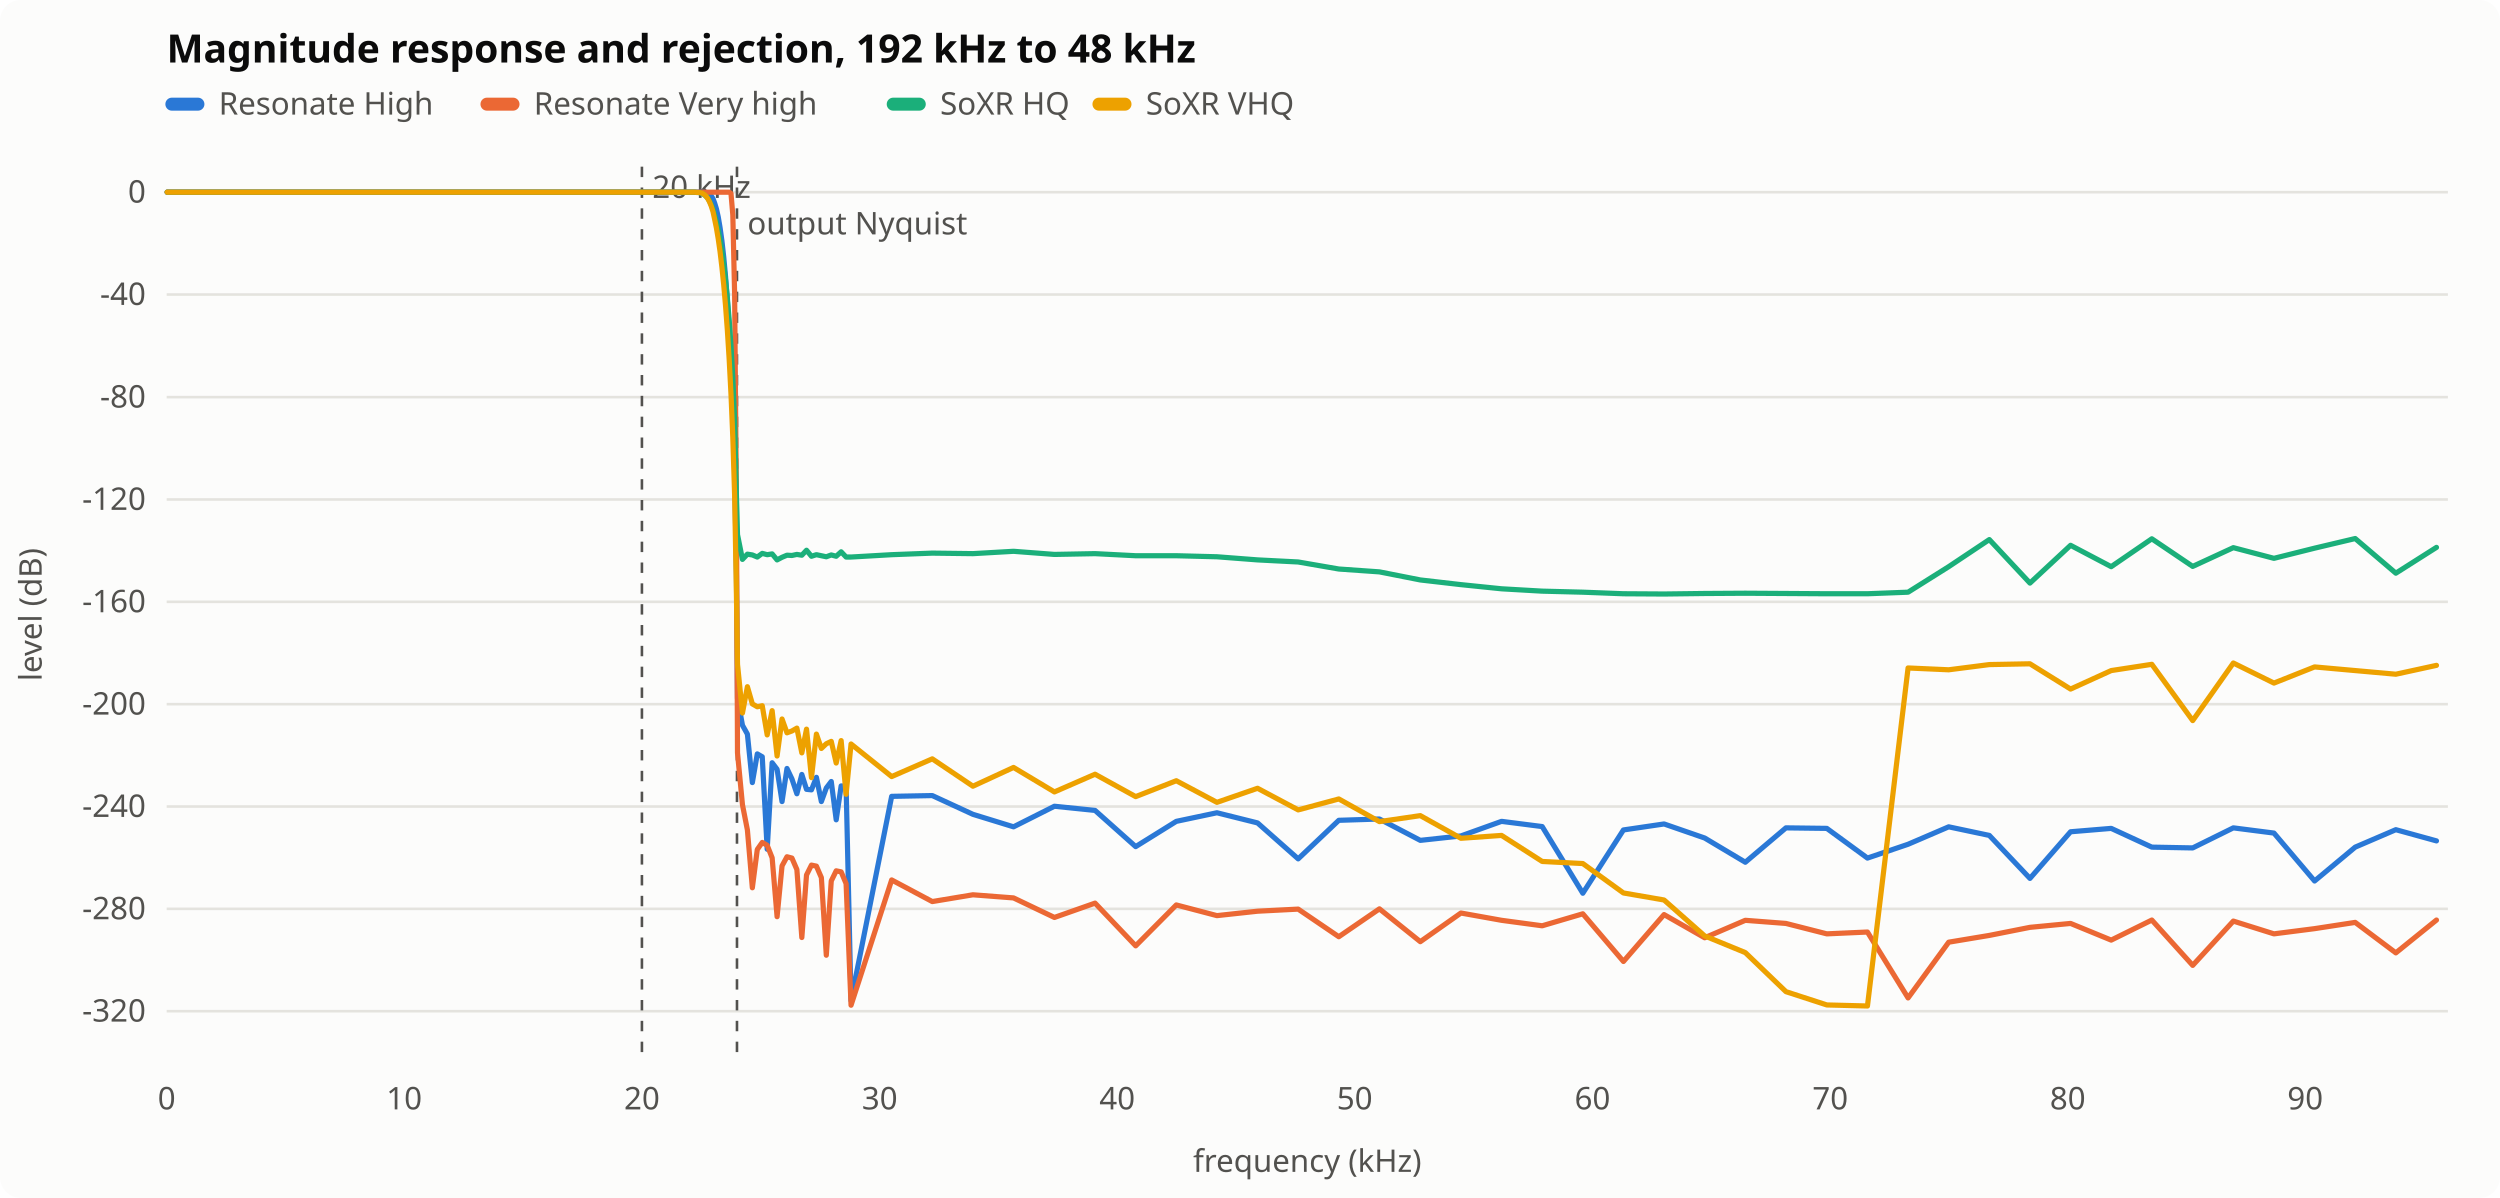
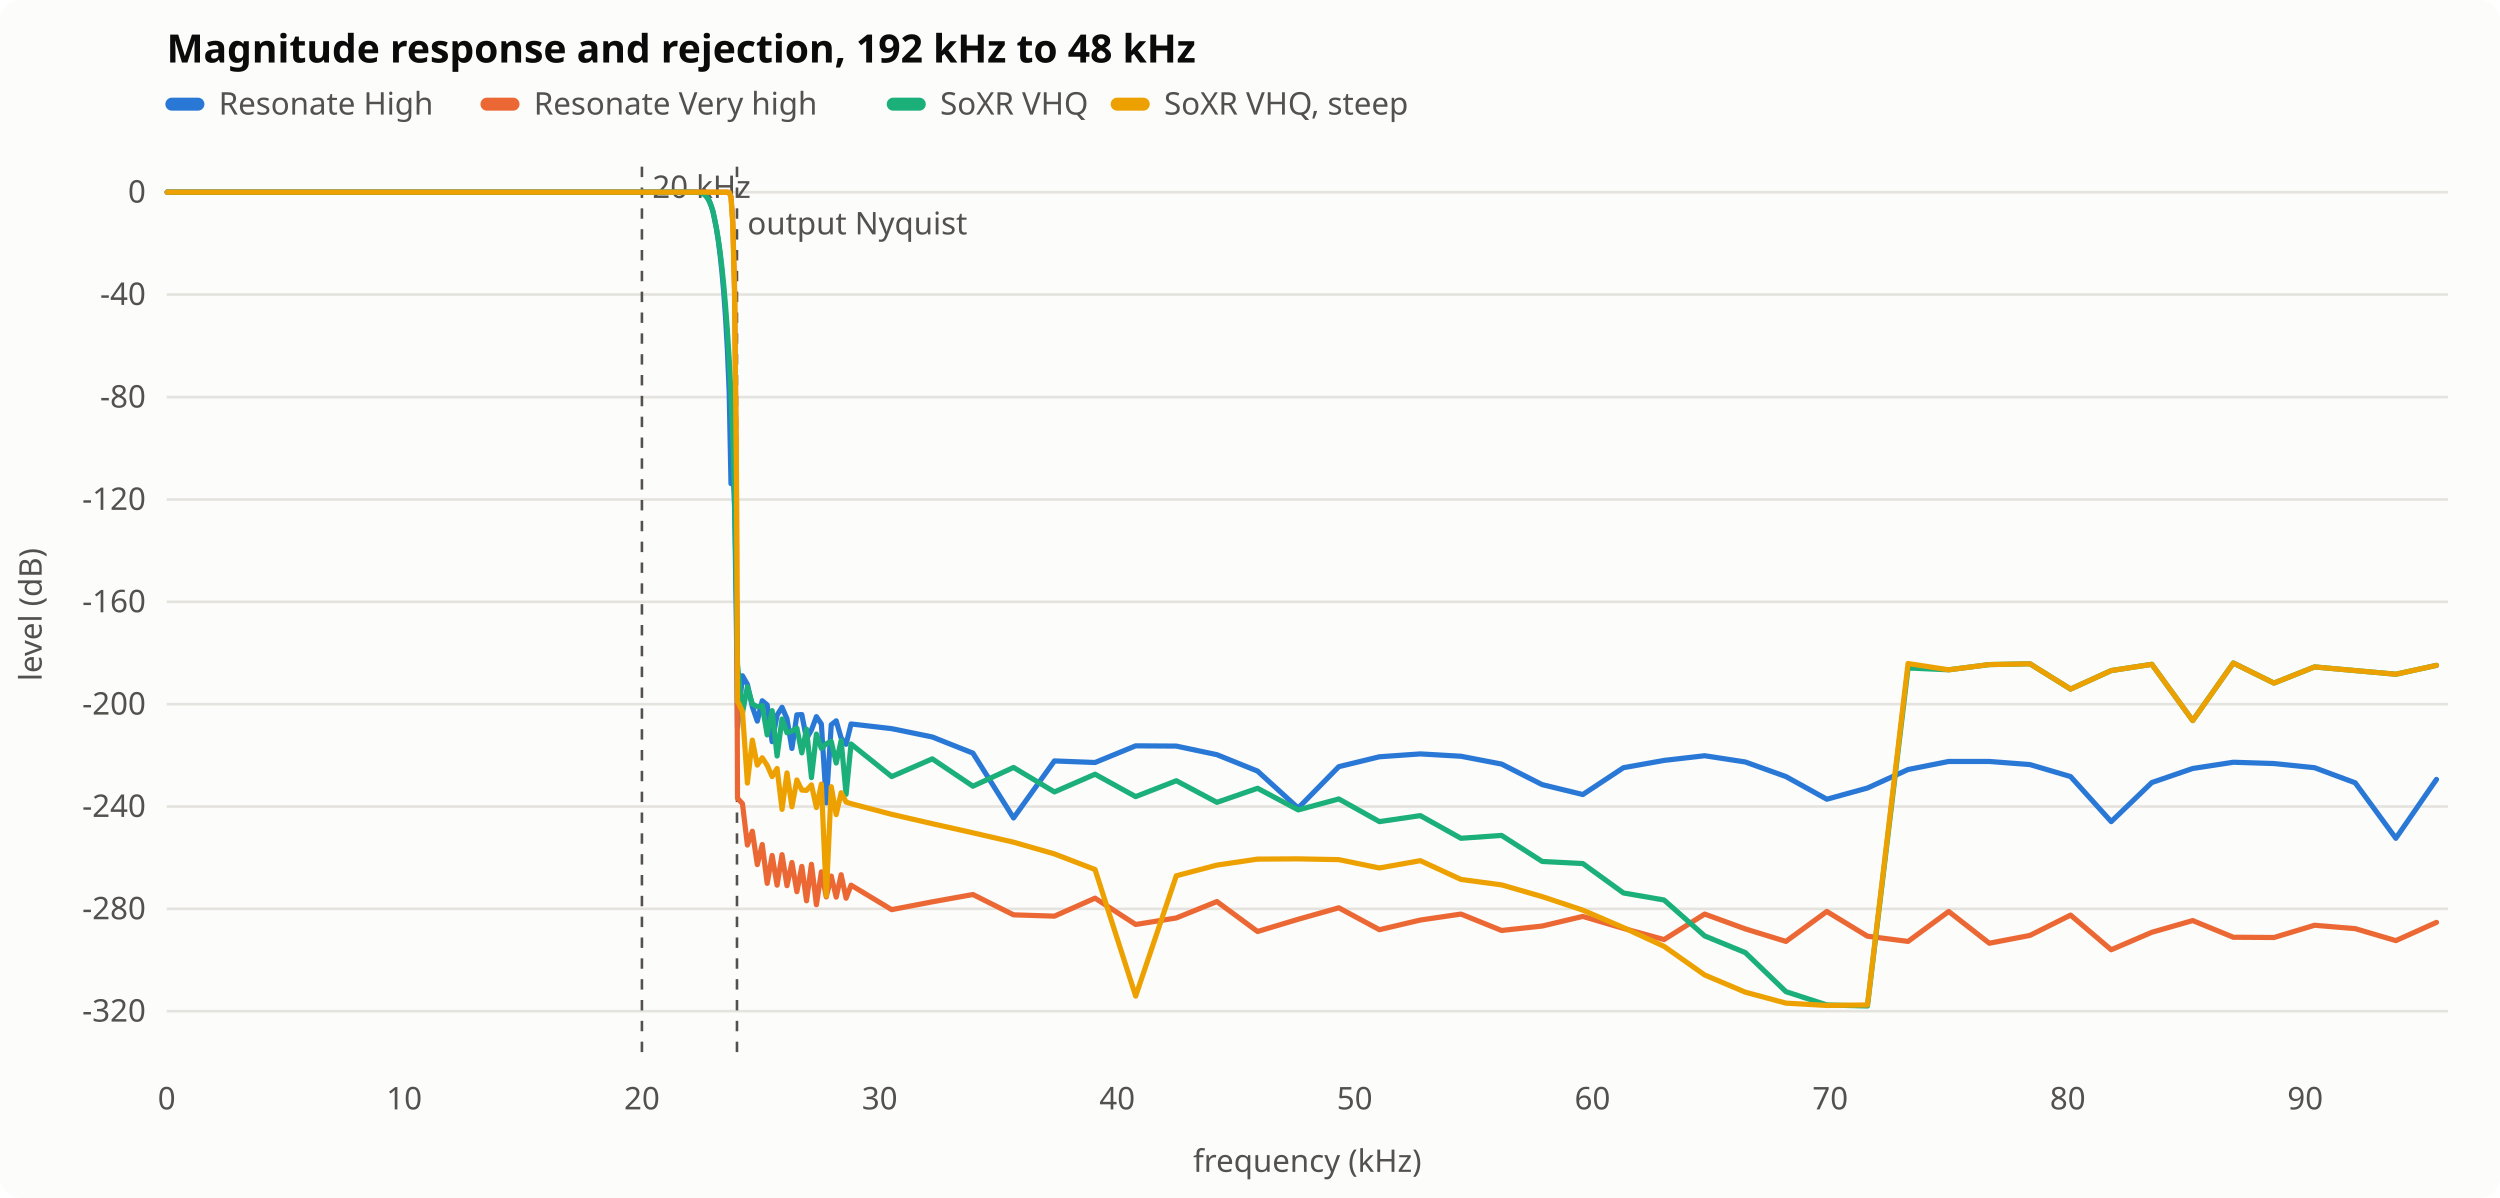
<svg xmlns="http://www.w3.org/2000/svg" viewBox="0 0 960 460" width="960" height="460" role="img" aria-label="Magnitude response and rejection, 192 kHz to 48 kHz">
  <style>
.surface { fill: #fcfcfb; }
text { fill: #52514e; font: 12px system-ui, sans-serif; }
.title { fill: #0b0b0b; font-size: 15px; font-weight: 600; }
.grid { stroke: #e4e3de; stroke-width: 1; }
.marker { stroke: #52514e; stroke-width: 1; stroke-dasharray: 4 4; }
.line { fill: none; stroke-width: 2; stroke-linejoin: round; stroke-linecap: round; }
.one { stroke: #2a78d6; fill: #2a78d6; }
.two { stroke: #eb6834; fill: #eb6834; }
.three { stroke: #1baf7a; fill: #1baf7a; }
.four { stroke: #eda100; fill: #eda100; }
.line.one, .line.two, .line.three, .line.four { fill: none; }
@media (prefers-color-scheme: dark) {
  .surface { fill: #1a1a19; }
  text { fill: #c3c2b7; }
  .title { fill: #f0efec; }
  .grid { stroke: #34332f; }
  .marker { stroke: #c3c2b7; }
  .one { stroke: #3987e5; fill: #3987e5; }
  .two { stroke: #d95926; fill: #d95926; }
  .three { stroke: #199e70; fill: #199e70; }
  .four { stroke: #c98500; fill: #c98500; }
  .line.one, .line.two, .line.three, .line.four { fill: none; }
}
</style>
  <rect class="surface" width="960" height="460" rx="8" />
  <text class="title" x="64" y="24">Magnitude response and rejection, 192 kHz to 48 kHz</text>
  <rect class="one" x="64" y="38" width="14" height="4" rx="2" />
  <text x="84" y="44">Resonate High</text>
  <rect class="two" x="185" y="38" width="14" height="4" rx="2" />
  <text x="205" y="44">Resonate Very high</text>
  <rect class="three" x="341" y="38" width="14" height="4" rx="2" />
-   <text x="361" y="44">SoXR HQ</text>
-   <rect class="four" x="420" y="38" width="14" height="4" rx="2" />
-   <text x="440" y="44">SoXR VHQ</text>
+   <text x="361" y="44">SoXR VHQ</text>
+   <rect class="four" x="427" y="38" width="14" height="4" rx="2" />
+   <text x="447" y="44">SoXR VHQ, steep</text>
  <line class="grid" x1="64" x2="940" y1="388.3" y2="388.3" />
  <text x="56" y="392.3" text-anchor="end">-320</text>
  <line class="grid" x1="64" x2="940" y1="349.0" y2="349.0" />
  <text x="56" y="353.0" text-anchor="end">-280</text>
  <line class="grid" x1="64" x2="940" y1="309.7" y2="309.7" />
  <text x="56" y="313.7" text-anchor="end">-240</text>
  <line class="grid" x1="64" x2="940" y1="270.4" y2="270.4" />
  <text x="56" y="274.4" text-anchor="end">-200</text>
  <line class="grid" x1="64" x2="940" y1="231.1" y2="231.1" />
  <text x="56" y="235.1" text-anchor="end">-160</text>
  <line class="grid" x1="64" x2="940" y1="191.8" y2="191.8" />
  <text x="56" y="195.8" text-anchor="end">-120</text>
  <line class="grid" x1="64" x2="940" y1="152.5" y2="152.5" />
  <text x="56" y="156.5" text-anchor="end">-80</text>
  <line class="grid" x1="64" x2="940" y1="113.1" y2="113.1" />
  <text x="56" y="117.1" text-anchor="end">-40</text>
  <line class="grid" x1="64" x2="940" y1="73.8" y2="73.8" />
  <text x="56" y="77.8" text-anchor="end">0</text>
  <text x="64.0" y="426" text-anchor="middle">0</text>
  <text x="155.2" y="426" text-anchor="middle">10</text>
  <text x="246.5" y="426" text-anchor="middle">20</text>
  <text x="337.8" y="426" text-anchor="middle">30</text>
  <text x="429.0" y="426" text-anchor="middle">40</text>
  <text x="520.2" y="426" text-anchor="middle">50</text>
  <text x="611.5" y="426" text-anchor="middle">60</text>
  <text x="702.8" y="426" text-anchor="middle">70</text>
  <text x="794.0" y="426" text-anchor="middle">80</text>
  <text x="885.2" y="426" text-anchor="middle">90</text>
  <text x="502" y="450" text-anchor="middle">frequency (kHz)</text>
  <text x="16" y="236" transform="rotate(-90 16 236)" text-anchor="middle">level (dB)</text>
  <line class="marker" x1="246.5" x2="246.5" y1="64" y2="408" />
  <text x="250.5" y="76">20 kHz</text>
  <line class="marker" x1="283.0" x2="283.0" y1="64" y2="408" />
  <text x="287.0" y="90">output Nyquist</text>
-   <polyline class="line one" points="64.2,73.8 64.2,73.8 64.2,73.8 64.3,73.8 64.3,73.8 64.3,73.8 64.4,73.8 64.4,73.8 64.4,73.8 64.5,73.8 64.5,73.8 64.6,73.8 64.7,73.8 64.8,73.8 64.9,73.8 64.9,73.8 65.1,73.8 65.2,73.8 65.3,73.8 65.5,73.8 65.6,73.8 65.8,73.8 66.1,73.8 66.3,73.8 66.6,73.8 66.9,73.8 67.2,73.8 67.6,73.8 68.0,73.8 68.4,73.8 68.9,73.8 69.5,73.8 70.2,73.8 70.9,73.8 71.7,73.8 72.6,73.8 73.1,73.8 73.6,73.8 74.7,73.8 75.9,73.8 77.3,73.8 78.8,73.8 80.6,73.8 82.5,73.8 84.6,73.8 87.0,73.8 89.7,73.8 92.7,73.8 96.0,73.8 99.8,73.8 103.9,73.8 108.6,73.8 113.8,73.8 119.5,73.8 126.0,73.8 133.2,73.8 141.2,73.8 150.2,73.8 160.2,73.8 171.4,73.8 183.9,73.8 197.8,73.8 213.4,73.8 230.8,73.8 246.5,73.8 250.2,73.8 250.8,73.8 251.5,73.8 252.2,73.8 252.9,73.8 253.6,73.8 254.3,73.8 255.0,73.8 255.7,73.8 256.4,73.8 257.1,73.8 257.8,73.8 258.5,73.8 259.2,73.8 259.9,73.8 260.6,73.8 261.3,73.8 262.0,73.8 262.6,73.8 263.3,73.8 264.0,73.8 264.7,73.8 265.4,73.8 266.1,73.8 266.8,73.8 267.5,73.8 268.2,73.8 268.9,73.8 269.6,73.8 270.3,73.9 271.0,73.9 271.7,74.1 272.4,74.5 273.1,75.2 273.8,76.3 274.4,77.9 275.1,80.2 275.8,83.3 276.5,87.4 277.2,92.4 277.9,98.6 278.6,106.1 279.3,115.3 280.0,126.4 280.7,140.0 281.4,157.3 282.1,180.8 282.8,221.1 283.2,268.1 285.1,278.5 287.0,281.9 288.9,300.5 290.8,289.5 292.7,290.6 294.6,326.1 296.5,292.9 298.4,295.4 300.3,307.8 302.2,295.1 304.1,299.1 306.0,304.8 307.9,297.4 309.7,303.1 311.6,303.3 313.5,298.5 315.4,307.8 317.3,302.6 319.2,300.1 321.1,314.8 323.0,301.8 324.9,301.9 326.8,384.2 342.4,305.8 358.0,305.5 373.6,312.7 389.2,317.5 404.9,309.6 420.5,311.2 436.1,325.1 451.7,315.4 467.3,312.1 482.9,316.0 498.5,329.8 514.1,315.0 529.7,314.5 545.4,322.7 561.0,321.0 576.6,315.4 592.2,317.4 607.8,343.0 623.4,318.7 639.0,316.4 654.6,321.8 670.2,331.1 685.8,317.9 701.5,318.1 717.1,329.5 732.7,324.2 748.3,317.5 763.9,320.8 779.5,337.3 795.1,319.4 810.7,318.1 826.3,325.3 842.0,325.6 857.6,317.9 873.2,319.9 888.8,338.3 904.4,325.3 920.0,318.6 935.6,322.9" />
-   <polyline class="line two" points="64.2,73.8 64.2,73.8 64.2,73.8 64.3,73.8 64.3,73.8 64.3,73.8 64.4,73.8 64.4,73.8 64.4,73.8 64.5,73.8 64.5,73.8 64.6,73.8 64.7,73.8 64.8,73.8 64.9,73.8 64.9,73.8 65.1,73.8 65.2,73.8 65.3,73.8 65.5,73.8 65.6,73.8 65.8,73.8 66.1,73.8 66.3,73.8 66.6,73.8 66.9,73.8 67.2,73.8 67.6,73.8 68.0,73.8 68.4,73.8 68.9,73.8 69.5,73.8 70.2,73.8 70.9,73.8 71.7,73.8 72.6,73.8 73.1,73.8 73.6,73.8 74.7,73.8 75.9,73.8 77.3,73.8 78.8,73.8 80.6,73.8 82.5,73.8 84.6,73.8 87.0,73.8 89.7,73.8 92.7,73.8 96.0,73.8 99.8,73.8 103.9,73.8 108.6,73.8 113.8,73.8 119.5,73.8 126.0,73.8 133.2,73.8 141.2,73.8 150.2,73.8 160.2,73.8 171.4,73.8 183.9,73.8 197.8,73.8 213.4,73.8 230.8,73.8 246.5,73.8 250.2,73.8 250.8,73.8 251.5,73.8 252.2,73.8 252.9,73.8 253.6,73.8 254.3,73.8 255.0,73.8 255.7,73.8 256.4,73.8 257.1,73.8 257.8,73.8 258.5,73.8 259.2,73.8 259.9,73.8 260.6,73.8 261.3,73.8 262.0,73.8 262.6,73.8 263.3,73.8 264.0,73.8 264.7,73.8 265.4,73.8 266.1,73.8 266.8,73.8 267.5,73.8 268.2,73.8 268.9,73.8 269.6,73.8 270.3,73.8 271.0,73.8 271.7,73.8 272.4,73.8 273.1,73.8 273.8,73.8 274.4,73.8 275.1,73.8 275.8,73.8 276.5,73.8 277.2,73.8 277.9,73.8 278.6,73.8 279.3,73.8 280.0,73.8 280.7,74.3 281.4,82.5 282.1,113.1 282.8,195.6 283.2,289.1 285.1,309.0 287.0,318.7 288.9,340.9 290.8,326.2 292.7,323.5 294.6,324.6 296.5,329.4 298.4,352.0 300.3,332.5 302.2,329.0 304.1,329.5 306.0,333.9 307.9,360.0 309.7,336.0 311.6,332.2 313.5,332.6 315.4,337.0 317.3,366.8 319.2,338.3 321.1,334.4 323.0,334.8 324.9,339.3 326.8,386.0 342.4,337.9 358.0,346.2 373.6,343.6 389.2,344.8 404.9,352.3 420.5,346.8 436.1,363.2 451.7,347.5 467.3,351.6 482.9,349.9 498.5,349.1 514.1,359.7 529.7,349.0 545.4,361.6 561.0,350.6 576.6,353.4 592.2,355.5 607.8,350.9 623.4,369.2 639.0,351.2 654.6,360.1 670.2,353.4 685.8,354.6 701.5,358.6 717.1,357.9 732.7,383.2 748.3,361.8 763.9,359.2 779.5,356.1 795.1,354.6 810.7,361.0 826.3,353.3 842.0,370.7 857.6,353.7 873.2,358.6 888.8,356.6 904.4,354.2 920.0,365.9 935.6,353.3" />
-   <polyline class="line three" points="64.2,73.8 64.2,73.8 64.2,73.8 64.3,73.8 64.3,73.8 64.3,73.8 64.4,73.8 64.4,73.8 64.4,73.8 64.5,73.8 64.5,73.8 64.6,73.8 64.7,73.8 64.8,73.8 64.9,73.8 64.9,73.8 65.1,73.8 65.2,73.8 65.3,73.8 65.5,73.8 65.6,73.8 65.8,73.8 66.1,73.8 66.3,73.8 66.6,73.8 66.9,73.8 67.2,73.8 67.6,73.8 68.0,73.8 68.4,73.8 68.9,73.8 69.5,73.8 70.2,73.8 70.9,73.8 71.7,73.8 72.6,73.8 73.1,73.8 73.6,73.8 74.7,73.8 75.9,73.8 77.3,73.8 78.8,73.8 80.6,73.8 82.5,73.8 84.6,73.8 87.0,73.8 89.7,73.8 92.7,73.8 96.0,73.8 99.8,73.8 103.9,73.8 108.6,73.8 113.8,73.8 119.5,73.8 126.0,73.8 133.2,73.8 141.2,73.8 150.2,73.8 160.2,73.8 171.4,73.8 183.9,73.8 197.8,73.8 213.4,73.8 230.8,73.8 246.5,73.8 250.2,73.8 250.8,73.8 251.5,73.8 252.2,73.8 252.9,73.8 253.6,73.8 254.3,73.8 255.0,73.8 255.7,73.8 256.4,73.8 257.1,73.8 257.8,73.8 258.5,73.8 259.2,73.8 259.9,73.8 260.6,73.8 261.3,73.8 262.0,73.8 262.6,73.8 263.3,73.8 264.0,73.8 264.7,73.8 265.4,73.8 266.1,73.8 266.8,73.8 267.5,73.9 268.2,73.9 268.9,74.1 269.6,74.3 270.3,74.7 271.0,75.3 271.7,76.0 272.4,77.1 273.1,78.5 273.8,80.3 274.4,82.5 275.1,85.1 275.8,88.3 276.5,92.1 277.2,96.4 277.9,101.6 278.6,107.5 279.3,114.5 280.0,122.8 280.7,132.7 281.4,145.1 282.1,161.6 282.8,190.7 283.2,205.3 285.1,214.8 287.0,212.8 288.9,213.1 290.8,213.9 292.7,212.5 294.6,213.0 296.5,212.7 298.4,215.0 300.3,214.0 302.2,213.2 304.1,213.3 306.0,212.9 307.9,213.2 309.7,211.3 311.6,213.6 313.5,213.0 315.4,213.4 317.3,213.8 319.2,213.1 321.1,213.6 323.0,211.9 324.9,213.9 326.8,213.9 342.4,213.0 358.0,212.4 373.6,212.6 389.2,211.7 404.9,212.9 420.5,212.6 436.1,213.4 451.7,213.4 467.3,213.8 482.9,215.0 498.5,215.8 514.1,218.5 529.7,219.6 545.4,222.7 561.0,224.5 576.6,226.1 592.2,227.0 607.8,227.4 623.4,228.0 639.0,228.1 654.6,227.9 670.2,227.8 685.8,227.9 701.5,228.0 717.1,228.0 732.7,227.4 748.3,217.6 763.9,207.2 779.5,223.9 795.1,209.4 810.7,217.6 826.3,206.9 842.0,217.5 857.6,210.3 873.2,214.4 888.8,210.5 904.4,206.8 920.0,220.1 935.6,210.2" />
-   <polyline class="line four" points="64.2,73.8 64.2,73.8 64.2,73.8 64.3,73.8 64.3,73.8 64.3,73.8 64.4,73.8 64.4,73.8 64.4,73.8 64.5,73.8 64.5,73.8 64.6,73.8 64.7,73.8 64.8,73.8 64.9,73.8 64.9,73.8 65.1,73.8 65.2,73.8 65.3,73.8 65.5,73.8 65.6,73.8 65.8,73.8 66.1,73.8 66.3,73.8 66.6,73.8 66.9,73.8 67.2,73.8 67.6,73.8 68.0,73.8 68.4,73.8 68.9,73.8 69.5,73.8 70.2,73.8 70.9,73.8 71.7,73.8 72.6,73.8 73.1,73.8 73.6,73.8 74.7,73.8 75.9,73.8 77.3,73.8 78.8,73.8 80.6,73.8 82.5,73.8 84.6,73.8 87.0,73.8 89.7,73.8 92.7,73.8 96.0,73.8 99.8,73.8 103.9,73.8 108.6,73.8 113.8,73.8 119.5,73.8 126.0,73.8 133.2,73.8 141.2,73.8 150.2,73.8 160.2,73.8 171.4,73.8 183.9,73.8 197.8,73.8 213.4,73.8 230.8,73.8 246.5,73.8 250.2,73.8 250.8,73.8 251.5,73.8 252.2,73.8 252.9,73.8 253.6,73.8 254.3,73.8 255.0,73.8 255.7,73.8 256.4,73.8 257.1,73.8 257.8,73.8 258.5,73.8 259.2,73.8 259.9,73.8 260.6,73.8 261.3,73.8 262.0,73.8 262.6,73.8 263.3,73.8 264.0,73.8 264.7,73.8 265.4,73.8 266.1,73.8 266.8,73.8 267.5,73.9 268.2,73.9 268.9,74.0 269.6,74.2 270.3,74.6 271.0,75.2 271.7,76.1 272.4,77.4 273.1,79.1 273.8,81.3 274.4,84.1 275.1,87.5 275.8,91.7 276.5,96.6 277.2,102.5 277.9,109.3 278.6,117.3 279.3,126.7 280.0,137.9 280.7,151.3 281.4,168.0 282.1,190.3 282.8,229.0 283.2,255.1 285.1,273.8 287.0,263.7 288.9,270.3 290.8,271.4 292.7,271.0 294.6,282.2 296.5,272.9 298.4,290.3 300.3,276.1 302.2,281.4 304.1,280.7 306.0,279.6 307.9,289.1 309.7,280.0 311.6,298.6 313.5,281.9 315.4,287.4 317.3,285.6 319.2,284.7 321.1,293.0 323.0,284.4 324.9,305.0 326.8,285.7 342.4,298.2 358.0,291.4 373.6,301.9 389.2,294.7 404.9,304.1 420.5,297.3 436.1,305.9 451.7,299.8 467.3,308.1 482.9,302.7 498.5,311.0 514.1,306.8 529.7,315.5 545.4,313.2 561.0,321.9 576.6,320.8 592.2,330.8 607.8,331.6 623.4,342.9 639.0,345.6 654.6,359.4 670.2,365.8 685.8,380.8 701.5,385.9 717.1,386.3 732.7,256.5 748.3,257.2 763.9,255.2 779.5,254.9 795.1,264.6 810.7,257.5 826.3,255.1 842.0,276.7 857.6,254.6 873.2,262.3 888.8,256.1 904.4,257.5 920.0,258.9 935.6,255.5" />
+   <polyline class="line one" points="64.2,73.8 64.2,73.8 64.2,73.8 64.3,73.8 64.3,73.8 64.3,73.8 64.4,73.8 64.4,73.8 64.4,73.8 64.5,73.8 64.5,73.8 64.6,73.8 64.7,73.8 64.8,73.8 64.9,73.8 64.9,73.8 65.1,73.8 65.2,73.8 65.3,73.8 65.5,73.8 65.6,73.8 65.8,73.8 66.1,73.8 66.3,73.8 66.6,73.8 66.9,73.8 67.2,73.8 67.6,73.8 68.0,73.8 68.4,73.8 68.9,73.8 69.5,73.8 70.2,73.8 70.9,73.8 71.7,73.8 72.6,73.8 73.1,73.8 73.6,73.8 74.7,73.8 75.9,73.8 77.3,73.8 78.8,73.8 80.6,73.8 82.5,73.8 84.6,73.8 87.0,73.8 89.7,73.8 92.7,73.8 96.0,73.8 99.8,73.8 103.9,73.8 108.6,73.8 113.8,73.8 119.5,73.8 126.0,73.8 133.2,73.8 141.2,73.8 150.2,73.8 160.2,73.8 171.4,73.8 183.9,73.8 197.8,73.8 213.4,73.8 230.8,73.8 246.5,73.8 250.2,73.8 250.8,73.8 251.5,73.8 252.2,73.8 252.9,73.8 253.6,73.8 254.3,73.8 255.0,73.8 255.7,73.8 256.4,73.8 257.1,73.8 257.8,73.8 258.5,73.8 259.2,73.8 259.9,73.8 260.6,73.8 261.3,73.8 262.0,73.8 262.6,73.8 263.3,73.8 264.0,73.8 264.7,73.8 265.4,73.8 266.1,73.8 266.8,73.8 267.5,73.8 268.2,73.9 268.9,74.0 269.6,74.1 270.3,74.5 271.0,75.1 271.7,75.9 272.4,77.2 273.1,79.0 273.8,81.3 274.4,84.2 275.1,87.8 275.8,92.3 276.5,97.7 277.2,104.2 277.9,112.1 278.6,121.7 279.3,133.9 280.0,150.4 280.7,185.7 281.4,178.3 282.1,195.2 282.8,241.6 283.2,279.4 285.1,259.5 287.0,262.8 288.9,271.4 290.8,276.9 292.7,269.1 294.6,270.7 296.5,284.8 298.4,274.6 300.3,271.6 302.2,276.0 304.1,287.4 306.0,274.5 307.9,274.4 309.7,283.7 311.6,280.3 313.5,275.2 315.4,278.0 317.3,308.3 319.2,278.3 321.1,276.8 323.0,283.4 324.9,285.8 326.8,278.0 342.4,279.8 358.0,283.0 373.6,289.2 389.2,314.1 404.9,292.2 420.5,292.8 436.1,286.4 451.7,286.5 467.3,289.8 482.9,296.1 498.5,310.3 514.1,294.4 529.7,290.6 545.4,289.5 561.0,290.4 576.6,293.4 592.2,301.3 607.8,305.1 623.4,294.8 639.0,292.0 654.6,290.2 670.2,292.6 685.8,298.2 701.5,306.9 717.1,302.6 732.7,295.5 748.3,292.4 763.9,292.4 779.5,293.6 795.1,298.2 810.7,315.5 826.3,300.5 842.0,295.1 857.6,292.7 873.2,293.2 888.8,294.8 904.4,300.6 920.0,321.9 935.6,299.3" />
+   <polyline class="line two" points="64.2,73.8 64.2,73.8 64.2,73.8 64.3,73.8 64.3,73.8 64.3,73.8 64.4,73.8 64.4,73.8 64.4,73.8 64.5,73.8 64.5,73.8 64.6,73.8 64.7,73.8 64.8,73.8 64.9,73.8 64.9,73.8 65.1,73.8 65.2,73.8 65.3,73.8 65.5,73.8 65.6,73.8 65.8,73.8 66.1,73.8 66.3,73.8 66.6,73.8 66.9,73.8 67.2,73.8 67.6,73.8 68.0,73.8 68.4,73.8 68.9,73.8 69.5,73.8 70.2,73.8 70.9,73.8 71.7,73.8 72.6,73.8 73.1,73.8 73.6,73.8 74.7,73.8 75.9,73.8 77.3,73.8 78.8,73.8 80.6,73.8 82.5,73.8 84.6,73.8 87.0,73.8 89.7,73.8 92.7,73.8 96.0,73.8 99.8,73.8 103.9,73.8 108.6,73.8 113.8,73.8 119.5,73.8 126.0,73.8 133.2,73.8 141.2,73.8 150.2,73.8 160.2,73.8 171.4,73.8 183.9,73.8 197.8,73.8 213.4,73.8 230.8,73.8 246.5,73.8 250.2,73.8 250.8,73.8 251.5,73.8 252.2,73.8 252.9,73.8 253.6,73.8 254.3,73.8 255.0,73.8 255.7,73.8 256.4,73.8 257.1,73.8 257.8,73.8 258.5,73.8 259.2,73.8 259.9,73.8 260.6,73.8 261.3,73.8 262.0,73.8 262.6,73.8 263.3,73.8 264.0,73.8 264.7,73.8 265.4,73.8 266.1,73.8 266.8,73.8 267.5,73.8 268.2,73.8 268.9,73.8 269.6,73.8 270.3,73.8 271.0,73.8 271.7,73.8 272.4,73.8 273.1,73.8 273.8,73.8 274.4,73.8 275.1,73.8 275.8,73.8 276.5,73.8 277.2,73.8 277.9,73.8 278.6,73.8 279.3,73.8 280.0,73.9 280.7,75.5 281.4,85.0 282.1,111.9 282.8,189.3 283.2,306.5 285.1,308.6 287.0,324.5 288.9,319.2 290.8,332.0 292.7,324.3 294.6,339.2 296.5,328.5 298.4,339.9 300.3,328.2 302.2,340.1 304.1,331.2 306.0,342.4 307.9,332.7 309.7,345.9 311.6,331.9 313.5,347.4 315.4,334.8 317.3,344.4 319.2,336.4 321.1,344.5 323.0,335.9 324.9,344.9 326.8,339.9 342.4,349.3 358.0,346.3 373.6,343.5 389.2,351.3 404.9,351.8 420.5,344.9 436.1,355.0 451.7,352.5 467.3,346.2 482.9,357.7 498.5,353.0 514.1,348.6 529.7,357.0 545.4,353.3 561.0,351.0 576.6,357.3 592.2,355.6 607.8,351.9 623.4,356.5 639.0,360.8 654.6,351.0 670.2,356.7 685.8,361.5 701.5,350.0 717.1,359.5 732.7,361.5 748.3,350.0 763.9,362.2 779.5,359.2 795.1,351.4 810.7,364.7 826.3,358.0 842.0,353.5 857.6,359.9 873.2,360.0 888.8,355.3 904.4,356.6 920.0,361.2 935.6,354.2" />
+   <polyline class="line three" points="64.2,73.8 64.2,73.8 64.2,73.8 64.3,73.8 64.3,73.8 64.3,73.8 64.4,73.8 64.4,73.8 64.4,73.8 64.5,73.8 64.5,73.8 64.6,73.8 64.7,73.8 64.8,73.8 64.9,73.8 64.9,73.8 65.1,73.8 65.2,73.8 65.3,73.8 65.5,73.8 65.6,73.8 65.8,73.8 66.1,73.8 66.3,73.8 66.6,73.8 66.9,73.8 67.2,73.8 67.6,73.8 68.0,73.8 68.4,73.8 68.9,73.8 69.5,73.8 70.2,73.8 70.9,73.8 71.7,73.8 72.6,73.8 73.1,73.8 73.6,73.8 74.7,73.8 75.9,73.8 77.3,73.8 78.8,73.8 80.6,73.8 82.5,73.8 84.6,73.8 87.0,73.8 89.7,73.8 92.7,73.8 96.0,73.8 99.8,73.8 103.9,73.8 108.6,73.8 113.8,73.8 119.5,73.8 126.0,73.8 133.2,73.8 141.2,73.8 150.2,73.8 160.2,73.8 171.4,73.8 183.9,73.8 197.8,73.8 213.4,73.8 230.8,73.8 246.5,73.8 250.2,73.8 250.8,73.8 251.5,73.8 252.2,73.8 252.9,73.8 253.6,73.8 254.3,73.8 255.0,73.8 255.7,73.8 256.4,73.8 257.1,73.8 257.8,73.8 258.5,73.8 259.2,73.8 259.9,73.8 260.6,73.8 261.3,73.8 262.0,73.8 262.6,73.8 263.3,73.8 264.0,73.8 264.7,73.8 265.4,73.8 266.1,73.8 266.8,73.8 267.5,73.9 268.2,73.9 268.9,74.0 269.6,74.2 270.3,74.6 271.0,75.2 271.7,76.1 272.4,77.4 273.1,79.1 273.8,81.3 274.4,84.1 275.1,87.5 275.8,91.7 276.5,96.6 277.2,102.5 277.9,109.3 278.6,117.3 279.3,126.7 280.0,137.9 280.7,151.3 281.4,168.0 282.1,190.3 282.8,229.0 283.2,255.1 285.1,273.8 287.0,263.7 288.9,270.3 290.8,271.4 292.7,271.0 294.6,282.2 296.5,272.9 298.4,290.3 300.3,276.1 302.2,281.4 304.1,280.7 306.0,279.6 307.9,289.1 309.7,280.0 311.6,298.6 313.5,281.9 315.4,287.4 317.3,285.6 319.2,284.7 321.1,293.0 323.0,284.4 324.9,305.0 326.8,285.7 342.4,298.2 358.0,291.4 373.6,301.9 389.2,294.7 404.9,304.1 420.5,297.3 436.1,305.9 451.7,299.8 467.3,308.1 482.9,302.7 498.5,311.0 514.1,306.8 529.7,315.5 545.4,313.2 561.0,321.9 576.6,320.8 592.2,330.8 607.8,331.6 623.4,342.9 639.0,345.6 654.6,359.4 670.2,365.8 685.8,380.8 701.5,385.9 717.1,386.3 732.7,256.5 748.3,257.2 763.9,255.2 779.5,254.9 795.1,264.6 810.7,257.5 826.3,255.1 842.0,276.7 857.6,254.6 873.2,262.3 888.8,256.1 904.4,257.5 920.0,258.9 935.6,255.5" />
+   <polyline class="line four" points="64.2,73.8 64.2,73.8 64.2,73.8 64.3,73.8 64.3,73.8 64.3,73.8 64.4,73.8 64.4,73.8 64.4,73.8 64.5,73.8 64.5,73.8 64.6,73.8 64.7,73.8 64.8,73.8 64.9,73.8 64.9,73.8 65.1,73.8 65.2,73.8 65.3,73.8 65.5,73.8 65.6,73.8 65.8,73.8 66.1,73.8 66.3,73.8 66.6,73.8 66.9,73.8 67.2,73.8 67.6,73.8 68.0,73.8 68.4,73.8 68.9,73.8 69.5,73.8 70.2,73.8 70.9,73.8 71.7,73.8 72.6,73.8 73.1,73.8 73.6,73.8 74.7,73.8 75.9,73.8 77.3,73.8 78.8,73.8 80.6,73.8 82.5,73.8 84.6,73.8 87.0,73.8 89.7,73.8 92.7,73.8 96.0,73.8 99.8,73.8 103.9,73.8 108.6,73.8 113.8,73.8 119.5,73.8 126.0,73.8 133.2,73.8 141.2,73.8 150.2,73.8 160.2,73.8 171.4,73.8 183.9,73.8 197.8,73.8 213.4,73.8 230.8,73.8 246.5,73.8 250.2,73.8 250.8,73.8 251.5,73.8 252.2,73.8 252.9,73.8 253.6,73.8 254.3,73.8 255.0,73.8 255.7,73.8 256.4,73.8 257.1,73.8 257.8,73.8 258.5,73.8 259.2,73.8 259.9,73.8 260.6,73.8 261.3,73.8 262.0,73.8 262.6,73.8 263.3,73.8 264.0,73.8 264.7,73.8 265.4,73.8 266.1,73.8 266.8,73.8 267.5,73.8 268.2,73.8 268.9,73.8 269.6,73.8 270.3,73.8 271.0,73.8 271.7,73.8 272.4,73.8 273.1,73.8 273.8,73.8 274.4,73.8 275.1,73.8 275.8,73.8 276.5,73.8 277.2,73.8 277.9,73.8 278.6,73.8 279.3,73.8 280.0,73.9 280.7,75.8 281.4,86.5 282.1,114.7 282.8,181.7 283.2,269.2 285.1,273.2 287.0,300.7 288.9,284.2 290.8,293.8 292.7,291.0 294.6,293.9 296.5,298.2 298.4,295.1 300.3,310.8 302.2,296.8 304.1,309.8 306.0,299.5 307.9,303.4 309.7,303.5 311.6,301.4 313.5,310.1 315.4,301.1 317.3,344.0 319.2,302.1 321.1,312.8 323.0,304.4 324.9,308.0 326.8,308.6 342.4,312.7 358.0,316.3 373.6,319.8 389.2,323.4 404.9,327.9 420.5,333.9 436.1,382.5 451.7,336.3 467.3,332.2 482.9,329.9 498.5,329.8 514.1,330.1 529.7,333.3 545.4,330.5 561.0,337.7 576.6,339.8 592.2,344.3 607.8,349.5 623.4,356.2 639.0,363.4 654.6,374.4 670.2,381.0 685.8,385.2 701.5,386.1 717.1,385.9 732.7,254.8 748.3,257.2 763.9,255.2 779.5,254.9 795.1,264.6 810.7,257.5 826.3,255.1 842.0,276.7 857.6,254.6 873.2,262.3 888.8,256.1 904.4,257.5 920.0,258.9 935.6,255.5" />
</svg>
